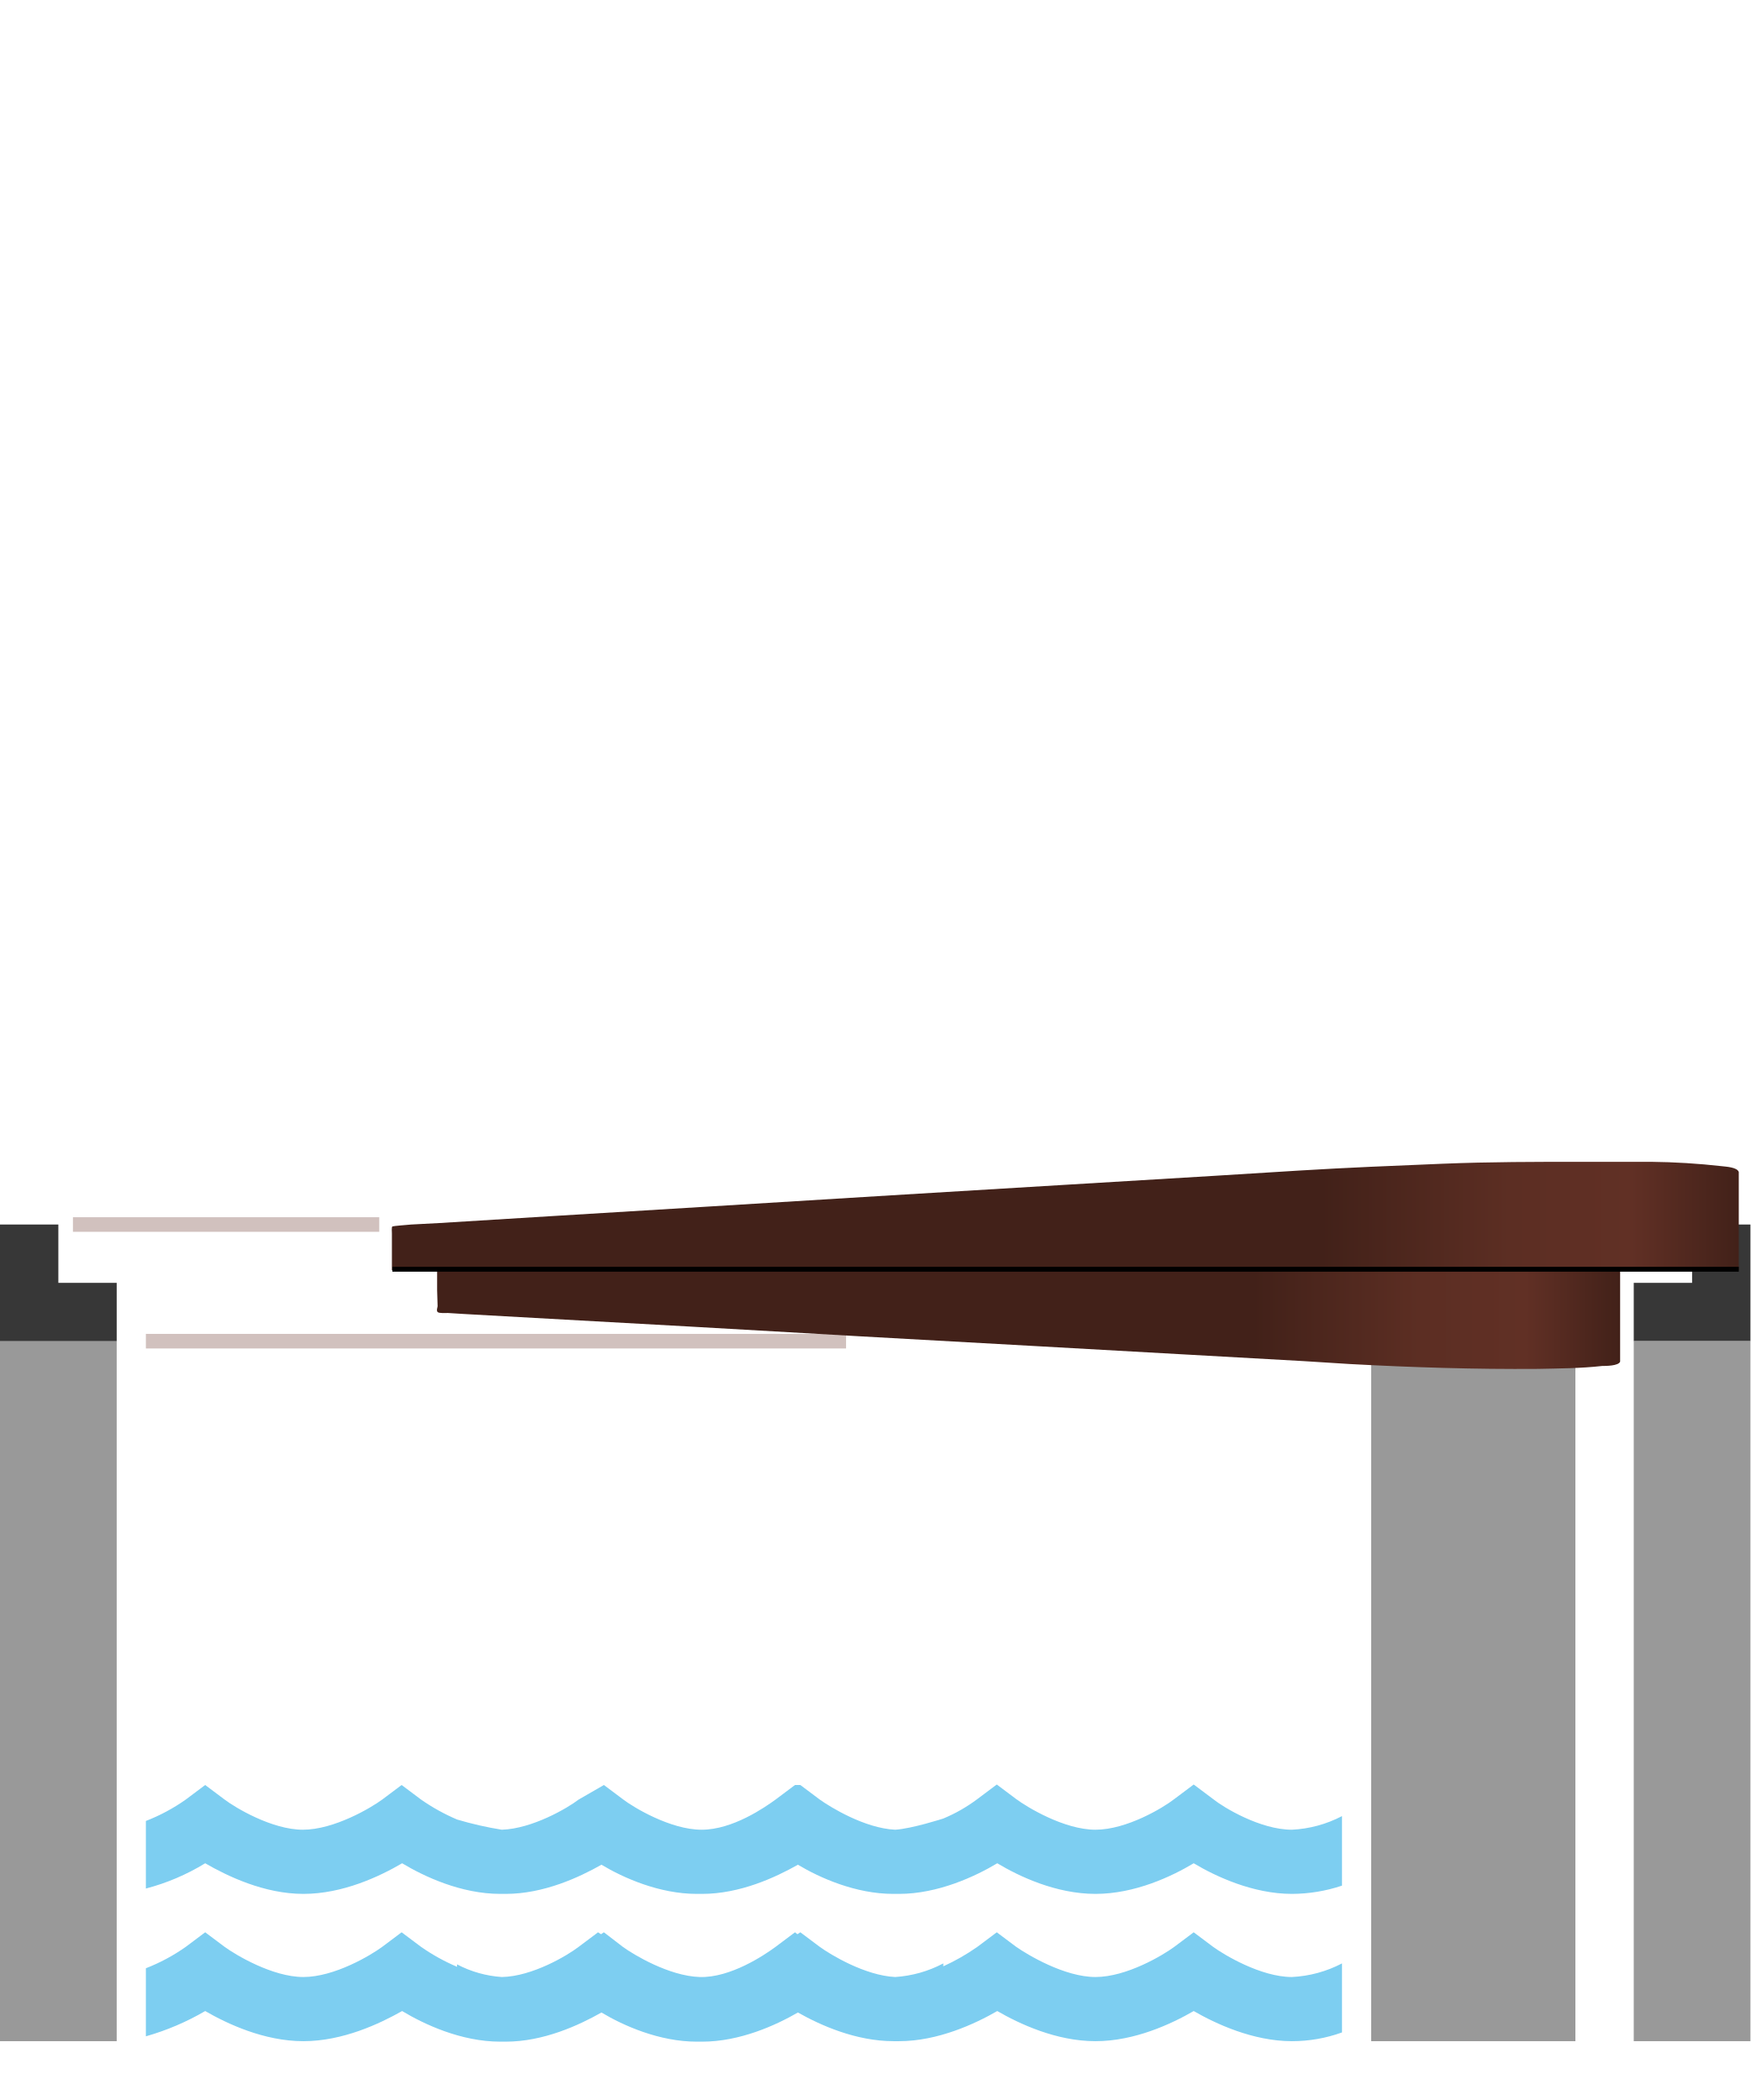
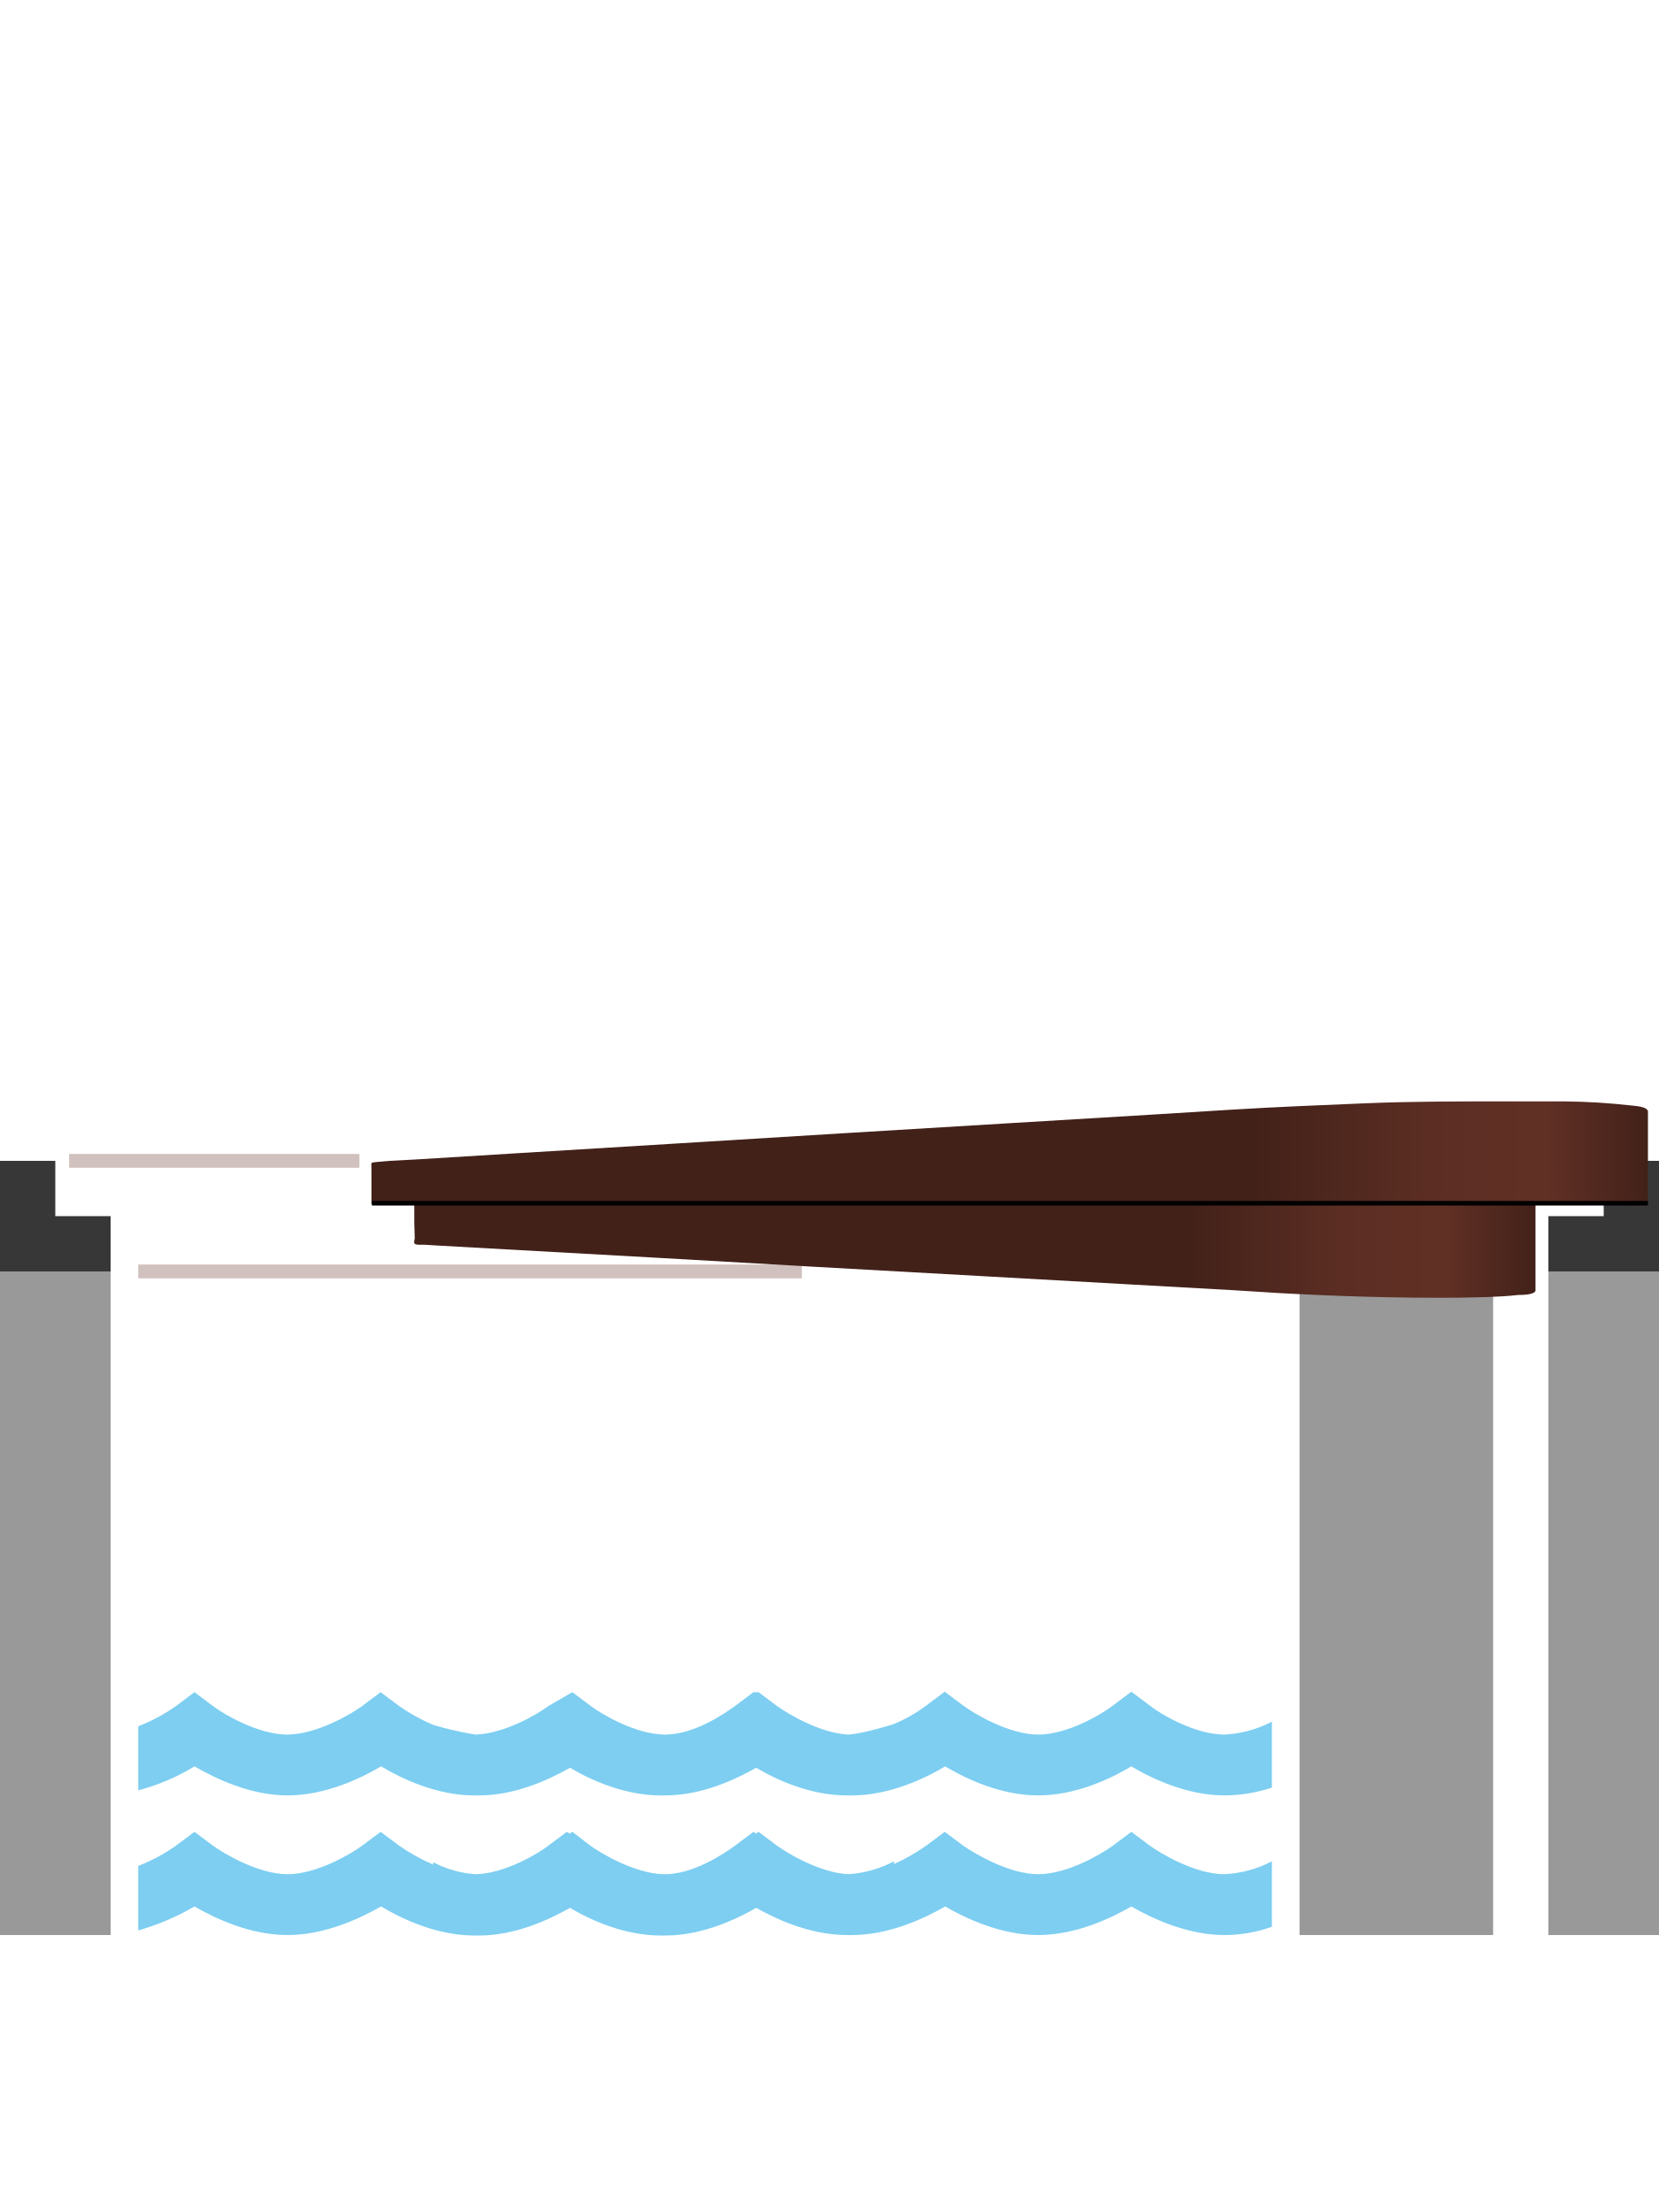
- <svg xmlns="http://www.w3.org/2000/svg" xmlns:xlink="http://www.w3.org/1999/xlink" id="3ef4d3d2-7e31-40ea-b809-6444f7197d78" data-name="Layer 1" width="360" height="432" viewBox="0 0 360 432">
+ <svg xmlns="http://www.w3.org/2000/svg" xmlns:xlink="http://www.w3.org/1999/xlink" data-name="Layer 1" height="480" viewBox="0 0 360 480" width="360">
  <defs>
-     <linearGradient id="a1ca77b0-7910-4ab0-be5a-effcf0fe64c7" x1="3761.94" y1="192.86" x2="3484.88" y2="192.86" gradientTransform="translate(3842.5 443) rotate(180)" gradientUnits="userSpaceOnUse">
+     <linearGradient gradientTransform="rotate(180 1921.25 221.5)" gradientUnits="userSpaceOnUse" id="a" x1="3761.94" x2="3484.88" y1="192.86" y2="192.86">
      <stop offset="0" stop-color="#422119" />
-       <stop offset="0.69" stop-color="#422119" />
-       <stop offset="0.83" stop-color="#5c2e23" />
-       <stop offset="0.92" stop-color="#613025" />
+       <stop offset=".69" stop-color="#422119" />
+       <stop offset=".83" stop-color="#5c2e23" />
+       <stop offset=".92" stop-color="#613025" />
      <stop offset="1" stop-color="#422119" />
    </linearGradient>
-     <linearGradient id="76226c4d-c923-4e40-8456-cd27ca52b190" x1="3752.66" y1="171.52" x2="3509.3" y2="171.52" xlink:href="#a1ca77b0-7910-4ab0-be5a-effcf0fe64c7" />
+     <linearGradient id="b" x1="3752.66" x2="3509.3" xlink:href="#a" y1="171.52" y2="171.52" />
  </defs>
-   <path d="M30,404.9a38.2,38.2,0,0,0,8.2-4.4l4-3,4,3c2.2,1.6,9.8,6.2,16.2,6.2s13.9-4.5,16.2-6.2l4-3,4,3a41,41,0,0,0,7.4,4.1v-.5a23.1,23.1,0,0,0,9.2,2.6c6.3-.1,13.6-4.5,15.8-6.2l4-3,.6.4.6-.4,3.9,3c2.2,1.6,9.5,6,15.8,6.2s13.3-4.5,15.6-6.2l4-3,.5.4.6-.4,4,3c2.2,1.6,9.3,5.9,15.5,6.2a24.5,24.5,0,0,0,9.9-2.8v.6a43.8,43.8,0,0,0,7-4l4-3,4,3c2.3,1.6,9.9,6.2,16.3,6.2s13.9-4.5,16.2-6.2l4-3,4,3c2.2,1.6,9.8,6.2,16.2,6.2a24.8,24.8,0,0,0,10.3-2.8v14.2a30.2,30.2,0,0,1-10.3,1.8c-8,0-15.7-3.6-20.2-6.2-4.5,2.6-12.1,6.2-20.2,6.2s-15.7-3.6-20.2-6.2c-4.5,2.6-12.2,6.2-20.2,6.2h-1.1c-7.8,0-15.1-3.3-19.7-5.9-4.5,2.6-11.9,6-19.7,6h-1.1c-7.7,0-15.1-3.3-19.6-6-4.6,2.6-11.9,6-19.7,6h-1.1c-8.1,0-15.7-3.6-20.2-6.3-4.6,2.6-12.2,6.2-20.3,6.2s-15.7-3.6-20.2-6.2A52.7,52.7,0,0,1,30,418.9Z" fill="#7dcef1" />
-   <path d="M30,374.6a38.2,38.2,0,0,0,8.2-4.4l4-3,4,3c2.1,1.6,9.7,6.2,16.1,6.2s14-4.5,16.3-6.2l4-3,4,3a41,41,0,0,0,7.4,4.1,72.1,72.1,0,0,0,9.2,2.1c6.3-.2,13.6-4.5,15.8-6.2l5.2-3,4,3c2.1,1.6,9.7,6.2,16.1,6.2s13-4.6,15.2-6.2l4-3h1.1l4,3c2.1,1.5,9.2,5.9,15.5,6.2,3.4-.2,9.9-2.3,9.9-2.3a32.5,32.5,0,0,0,7-4l4-3,4,3c2.3,1.7,9.9,6.3,16.3,6.3s13.9-4.5,16.2-6.3l4-3,4,3c2.1,1.7,9.7,6.3,16.2,6.3a24.8,24.8,0,0,0,10.3-2.8v14.3a32.7,32.7,0,0,1-10.3,1.7c-8,0-15.7-3.6-20.2-6.3-4.5,2.7-12.1,6.3-20.2,6.3s-15.7-3.6-20.2-6.3c-4.5,2.7-12.2,6.3-20.2,6.3h-1.2c-7.7,0-15.1-3.3-19.6-6-4.6,2.6-11.9,6-19.7,6h-1.1c-7.7,0-15.1-3.3-19.6-6-4.6,2.6-11.9,6-19.7,6h-1.1c-8.1,0-15.7-3.6-20.2-6.3-4.6,2.7-12.2,6.3-20.3,6.3s-15.7-3.7-20.2-6.3A45.3,45.3,0,0,1,30,388.5Z" fill="#7dcef1" />
-   <line x1="294.2" y1="250.2" x2="237.2" y2="250.2" fill="none" stroke="#999" stroke-miterlimit="10" stroke-dasharray="8" />
-   <line x1="78" y1="251.9" x2="15" y2="251.9" fill="none" stroke="#d1c1be" stroke-miterlimit="10" stroke-width="3" />
-   <line x1="174" y1="275.9" x2="30" y2="275.9" fill="none" stroke="#d1c1be" stroke-miterlimit="10" stroke-width="3" />
-   <path d="M24,275.9H0v144H24Z" fill="#999" />
-   <polygon points="0 275.9 24 275.9 24 263.9 12 263.9 12 251.9 0 251.9 0 275.9" fill="#373737" />
-   <polygon points="360 275.9 336 275.9 336 263.9 348 263.9 348 251.9 360 251.9 360 275.9" fill="#373737" />
-   <path d="M360,275.9H336v144h24Z" fill="#999" />
-   <rect x="282" y="263.9" width="42" height="156" fill="#999" />
-   <path d="M357.6,247.8v13.5H80.6v-7.6c0-.2-.1-1.3.1-1.4s2.7-.3,3.9-.4l5.7-.3,22.7-1.4,32.8-2,37.4-2.3,36.4-2.2,29.9-1.8,17.7-1.1c9.8-.6,19.6-1,29.4-1.4s19.3-.4,28.9-.4h14a143,143,0,0,1,14.6.9c.8.1,3.2.2,3.5,1.2v6.6Z" fill="url(#a1ca77b0-7910-4ab0-be5a-effcf0fe64c7)" />
-   <path d="M89.9,265.4v-4H333.2v18.7c-.3.9-3,.9-3.7.9-4.4.5-8.8.5-13.2.6-12.9.1-25.8-.3-38.7-1l-9.5-.6-23.2-1.3-32.1-1.8-35.9-2-34.9-2-28.8-1.6-17.9-1-3.2-.2c-.5,0-1.8.1-2.1-.2s0-1,0-1.2Z" fill="url(#76226c4d-c923-4e40-8456-cd27ca52b190)" />
-   <line x1="357.6" y1="261.1" x2="80.7" y2="261.1" fill="none" stroke="#000" stroke-miterlimit="10" />
+   <path d="M30 404.9a38.2 38.2 0 0 0 8.2-4.4l4-3 4 3c2.2 1.6 9.8 6.2 16.2 6.2s13.9-4.5 16.2-6.2l4-3 4 3a41 41 0 0 0 7.4 4.1v-.5a23.1 23.1 0 0 0 9.2 2.6c6.3-.1 13.6-4.5 15.8-6.2l4-3 .6.4.6-.4 3.9 3c2.2 1.6 9.5 6 15.8 6.2s13.3-4.5 15.6-6.2l4-3 .5.4.6-.4 4 3c2.2 1.6 9.3 5.9 15.5 6.2a24.5 24.5 0 0 0 9.9-2.8v.6a43.8 43.8 0 0 0 7-4l4-3 4 3c2.3 1.6 9.9 6.2 16.3 6.2s13.9-4.5 16.2-6.2l4-3 4 3c2.2 1.6 9.8 6.2 16.2 6.2a24.8 24.8 0 0 0 10.3-2.8v14.2a30.2 30.2 0 0 1-10.3 1.8c-8 0-15.7-3.6-20.2-6.2-4.5 2.6-12.1 6.2-20.2 6.2s-15.7-3.6-20.2-6.2c-4.5 2.6-12.2 6.2-20.2 6.2h-1.1c-7.8 0-15.1-3.3-19.7-5.9-4.5 2.6-11.9 6-19.7 6h-1.1c-7.7 0-15.1-3.3-19.6-6-4.6 2.6-11.9 6-19.7 6h-1.1c-8.1 0-15.7-3.6-20.2-6.3-4.6 2.6-12.2 6.2-20.3 6.2s-15.7-3.6-20.2-6.2a52.7 52.7 0 0 1-12.2 5.2zM30 374.6a38.2 38.2 0 0 0 8.2-4.4l4-3 4 3c2.1 1.6 9.7 6.2 16.1 6.2s14-4.5 16.3-6.2l4-3 4 3a41 41 0 0 0 7.4 4.1 72.1 72.1 0 0 0 9.2 2.1c6.3-.2 13.6-4.5 15.8-6.2l5.2-3 4 3c2.1 1.6 9.7 6.2 16.1 6.2s13-4.6 15.2-6.2l4-3h1.1l4 3c2.1 1.5 9.2 5.9 15.5 6.2 3.4-.2 9.9-2.3 9.9-2.3a32.5 32.5 0 0 0 7-4l4-3 4 3c2.3 1.7 9.9 6.3 16.3 6.3s13.9-4.5 16.2-6.3l4-3 4 3c2.1 1.7 9.7 6.3 16.2 6.3a24.8 24.8 0 0 0 10.3-2.8v14.3a32.7 32.7 0 0 1-10.3 1.7c-8 0-15.7-3.6-20.2-6.3-4.5 2.7-12.1 6.3-20.2 6.3s-15.7-3.6-20.2-6.3c-4.5 2.7-12.2 6.3-20.2 6.3h-1.2c-7.7 0-15.1-3.3-19.6-6-4.6 2.6-11.9 6-19.7 6h-1.1c-7.7 0-15.1-3.3-19.6-6-4.6 2.6-11.9 6-19.7 6h-1.1c-8.1 0-15.7-3.6-20.2-6.3-4.6 2.7-12.2 6.3-20.3 6.3s-15.7-3.7-20.2-6.3a45.3 45.3 0 0 1-12.2 5.2z" fill="#7dcef1" />
+   <path fill="none" stroke="#999" stroke-dasharray="8" stroke-miterlimit="10" d="M294.2 250.2h-57" />
+   <path fill="none" stroke="#d1c1be" stroke-miterlimit="10" stroke-width="3" d="M78 251.9H15M174 275.9H30" />
+   <path d="M24 275.9H0v144h24z" fill="#999" />
+   <path fill="#373737" d="M0 275.9h24v-12H12v-12H0v24zM360 275.9h-24v-12h12v-12h12v24z" />
+   <path d="M360 275.9h-24v144h24zM282 263.9h42v156h-42z" fill="#999" />
+   <path d="M357.6 247.8v13.5h-277v-7.6c0-.2-.1-1.3.1-1.4s2.7-.3 3.9-.4l5.7-.3 22.7-1.4 32.8-2 37.4-2.3 36.4-2.2 29.9-1.8 17.7-1.1c9.8-.6 19.6-1 29.4-1.4s19.3-.4 28.9-.4h14a143 143 0 0 1 14.6.9c.8.1 3.2.2 3.5 1.2v6.6z" fill="url(#a)" />
+   <path d="M89.9 265.4v-4h243.3v18.7c-.3.9-3 .9-3.7.9-4.4.5-8.8.5-13.2.6-12.9.1-25.8-.3-38.7-1l-9.5-.6-23.2-1.3-32.1-1.8-35.9-2-34.9-2-28.8-1.6-17.9-1-3.2-.2c-.5 0-1.8.1-2.1-.2s0-1 0-1.2z" fill="url(#b)" />
+   <path fill="none" stroke="#000" stroke-miterlimit="10" d="M357.6 261.1H80.7" />
+   <text font-family="RijksoverheidSansWebText-Bold, RijksoverheidSansWebText, sans-serif" font-size="24" font-weight="700" text-anchor="middle" x="180" y="465" />
</svg>
